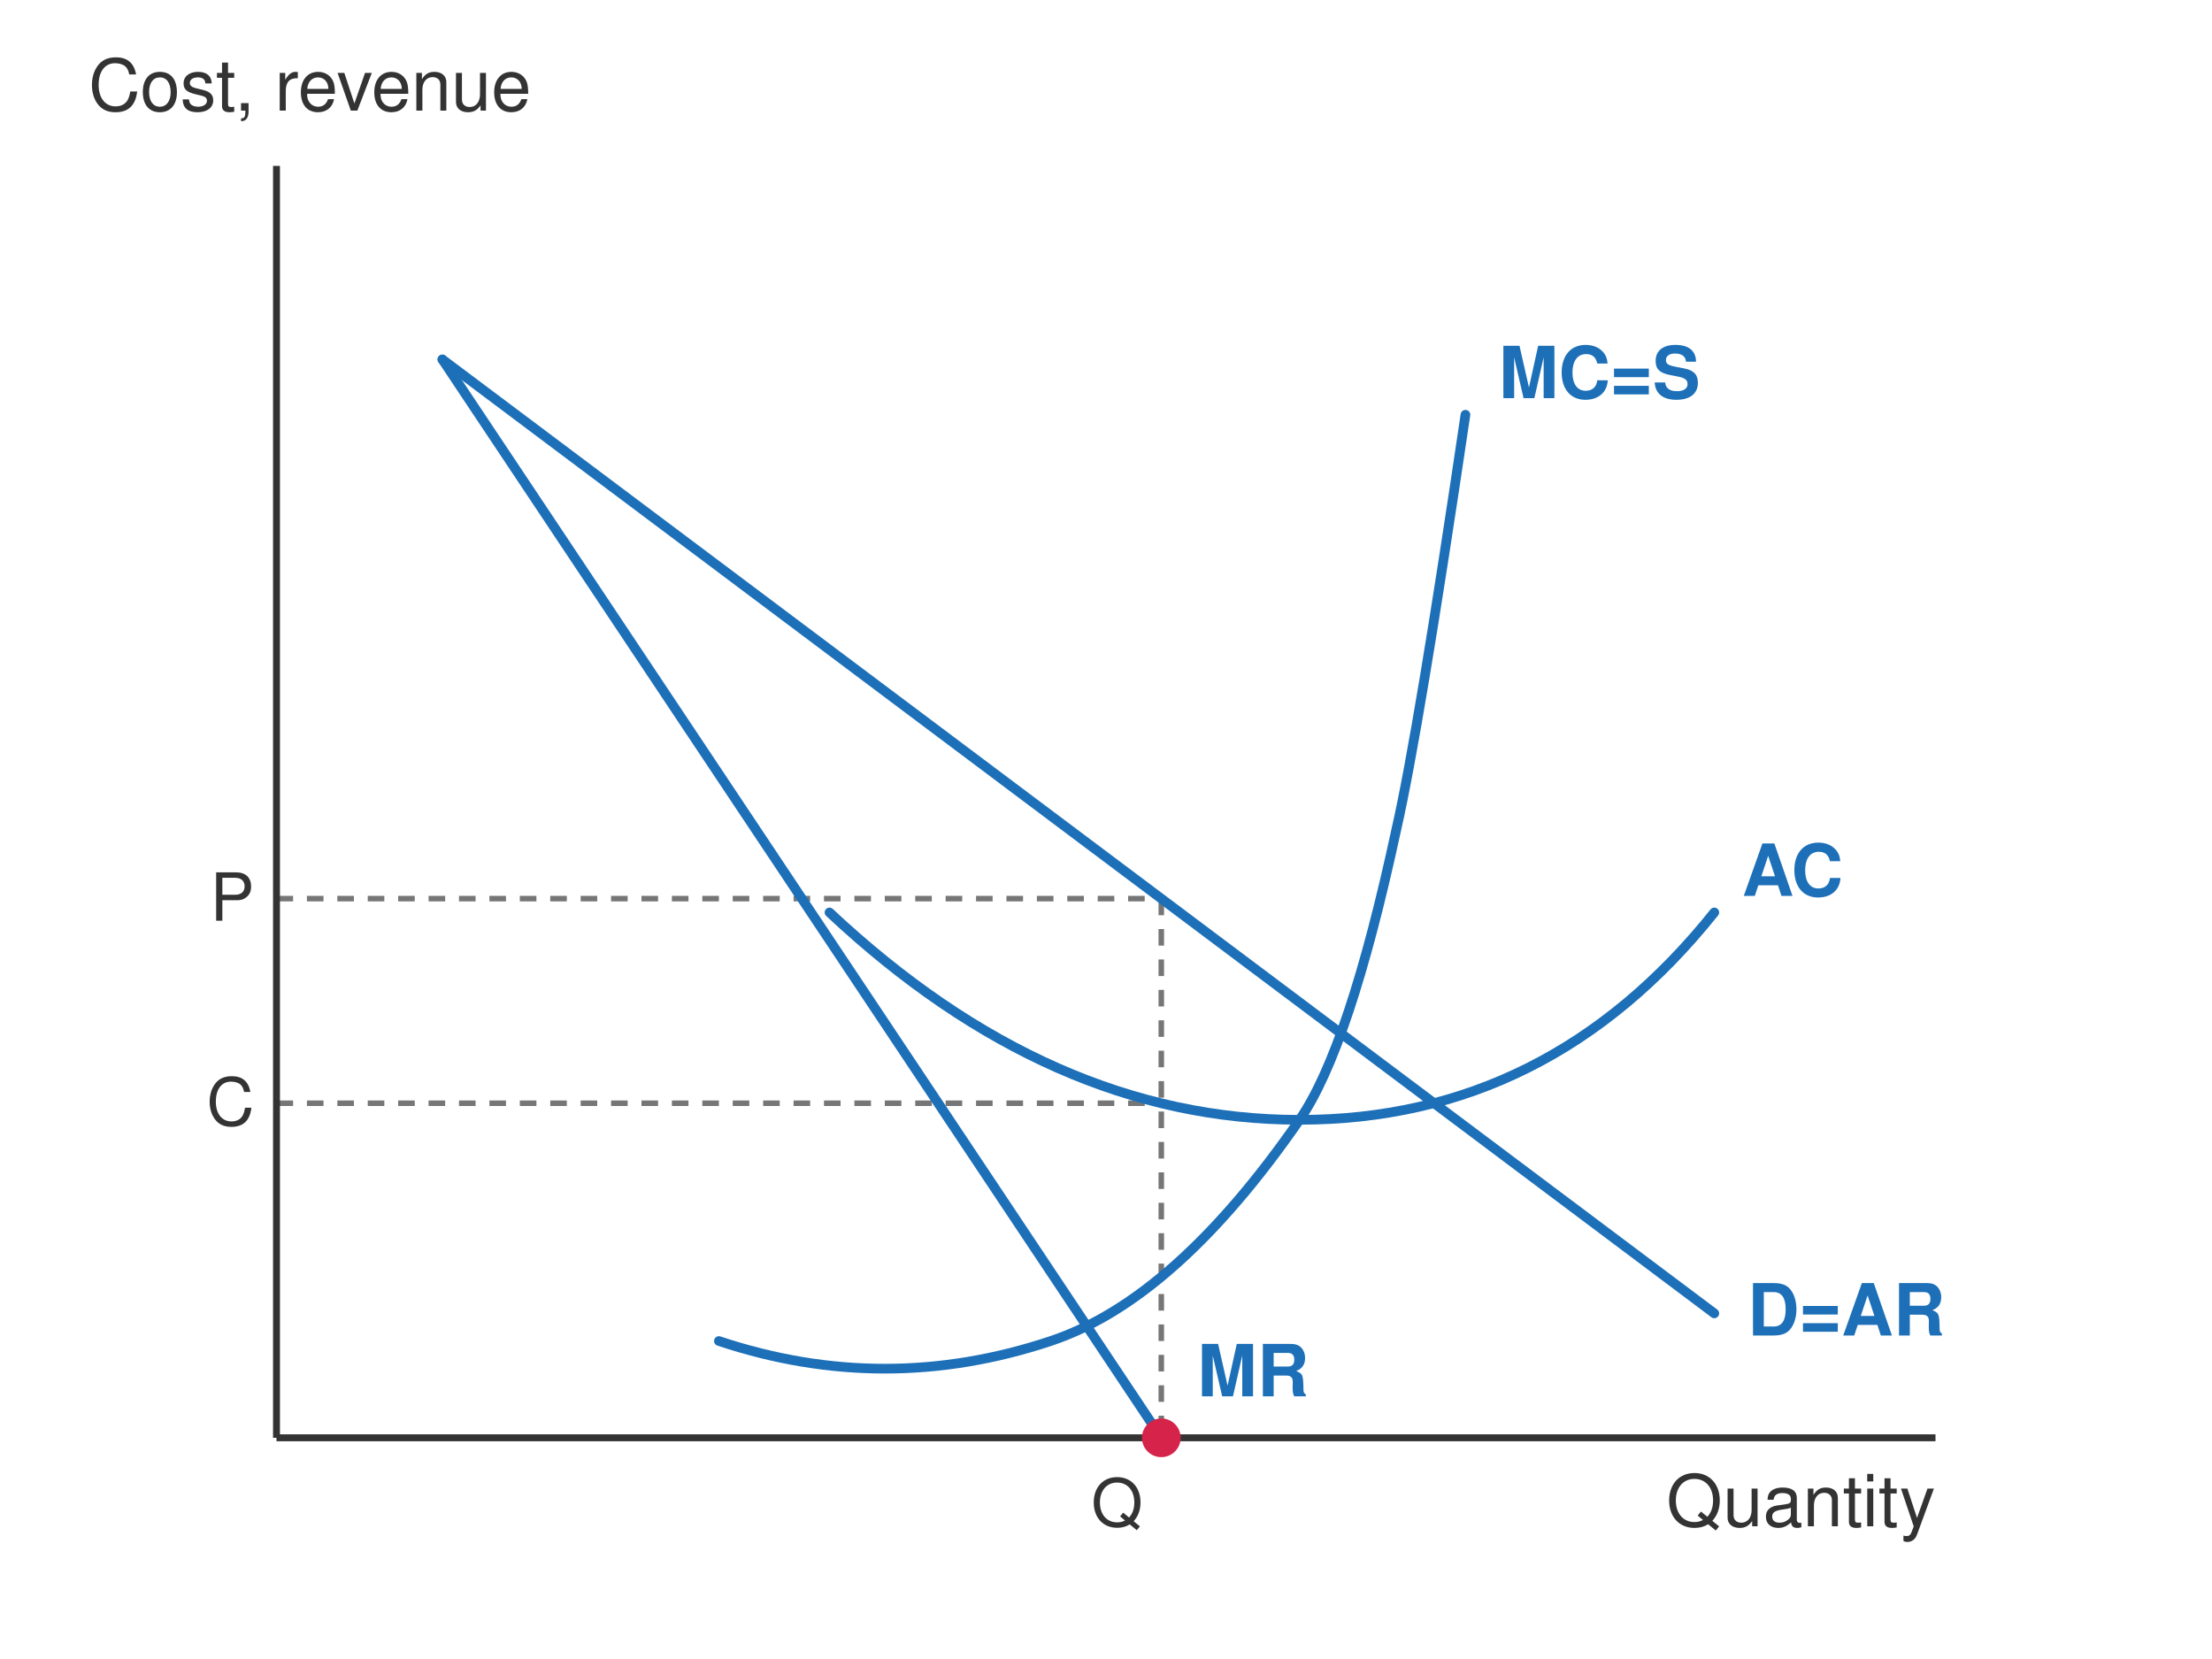
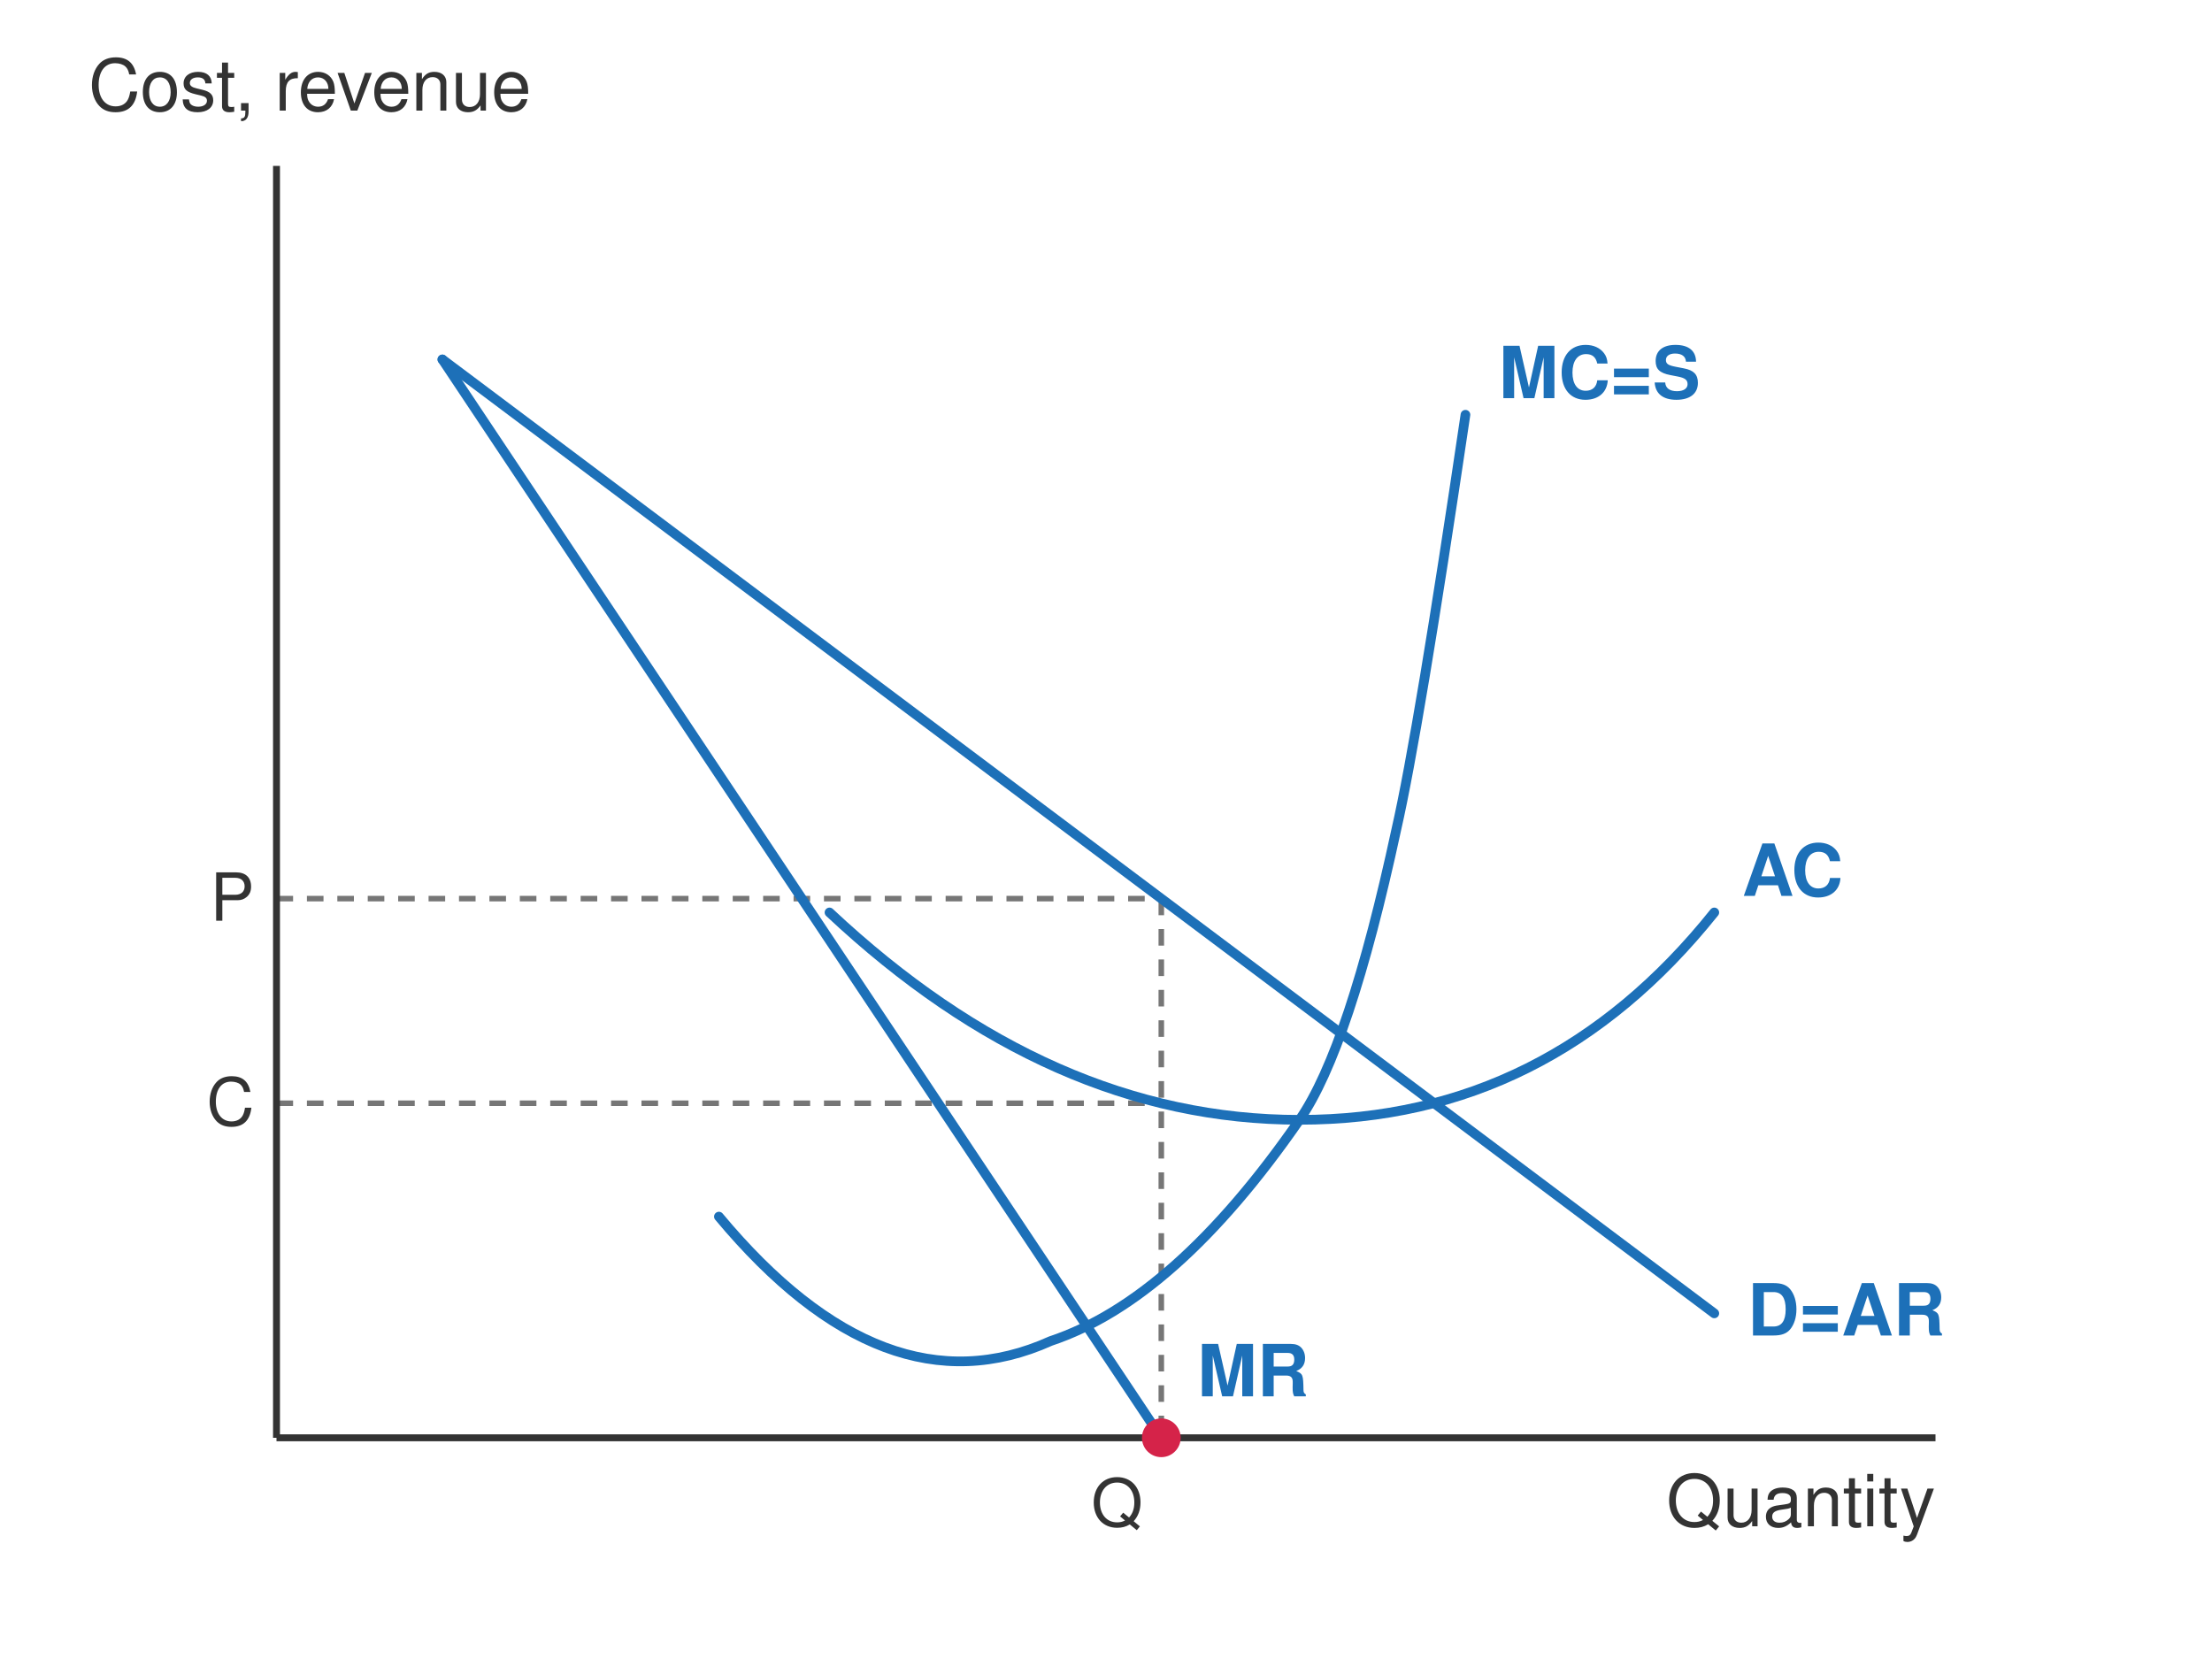
<svg xmlns="http://www.w3.org/2000/svg" viewBox="0 0 800 600" role="img" aria-labelledby="t d" font-family="Helvetica Neue, Helvetica, Arial, sans-serif">
  <line x1="100" y1="325" x2="420" y2="325" stroke="#767676" stroke-width="2" stroke-dasharray="6 5" />
  <line x1="100" y1="399" x2="420" y2="399" stroke="#767676" stroke-width="2" stroke-dasharray="6 5" />
  <line x1="420" y1="325" x2="420" y2="520" stroke="#767676" stroke-width="2" stroke-dasharray="6 5" />
  <line x1="100" y1="60" x2="100" y2="520" stroke="#333333" stroke-width="2.5" />
  <line x1="100" y1="520" x2="700" y2="520" stroke="#333333" stroke-width="2.5" />
  <text x="32" y="40" font-size="26" fill="#333333">Cost, revenue</text>
  <text x="700" y="552" font-size="26" fill="#333333" text-anchor="end">Quantity</text>
  <line x1="160" y1="130" x2="620" y2="475" stroke="#1d70b8" stroke-width="3.5" stroke-linecap="round" />
  <line x1="160" y1="130" x2="420" y2="520" stroke="#1d70b8" stroke-width="3.5" stroke-linecap="round" />
-   <path d="M 260,485 Q 320,505 380,485 Q 425,470 470,405 Q 488,379 505,300 Q 513,265 530,150" fill="none" stroke="#1d70b8" stroke-width="3.5" stroke-linecap="round" />
+   <path d="M 260,440 Q 320,512 380,485 Q 425,470 470,405 Q 488,379 505,300 Q 513,265 530,150" fill="none" stroke="#1d70b8" stroke-width="3.5" stroke-linecap="round" />
  <path d="M 300,330 Q 380,405 470,405 Q 560,405 620,330" fill="none" stroke="#1d70b8" stroke-width="3.5" stroke-linecap="round" />
  <circle cx="420" cy="520" r="7" fill="#d52349" />
  <text x="542" y="144" font-size="26" font-weight="700" fill="#1d70b8">MC=S</text>
  <text x="630" y="324" font-size="26" font-weight="700" fill="#1d70b8">AC</text>
  <text x="632" y="483" font-size="26" font-weight="700" fill="#1d70b8">D=AR</text>
  <text x="433" y="505" font-size="26" font-weight="700" fill="#1d70b8">MR</text>
  <text x="92" y="333" font-size="24" fill="#333333" text-anchor="end">P</text>
  <text x="92" y="407" font-size="24" fill="#333333" text-anchor="end">C</text>
  <text x="404" y="552" font-size="24" fill="#333333" text-anchor="middle">Q</text>
</svg>
